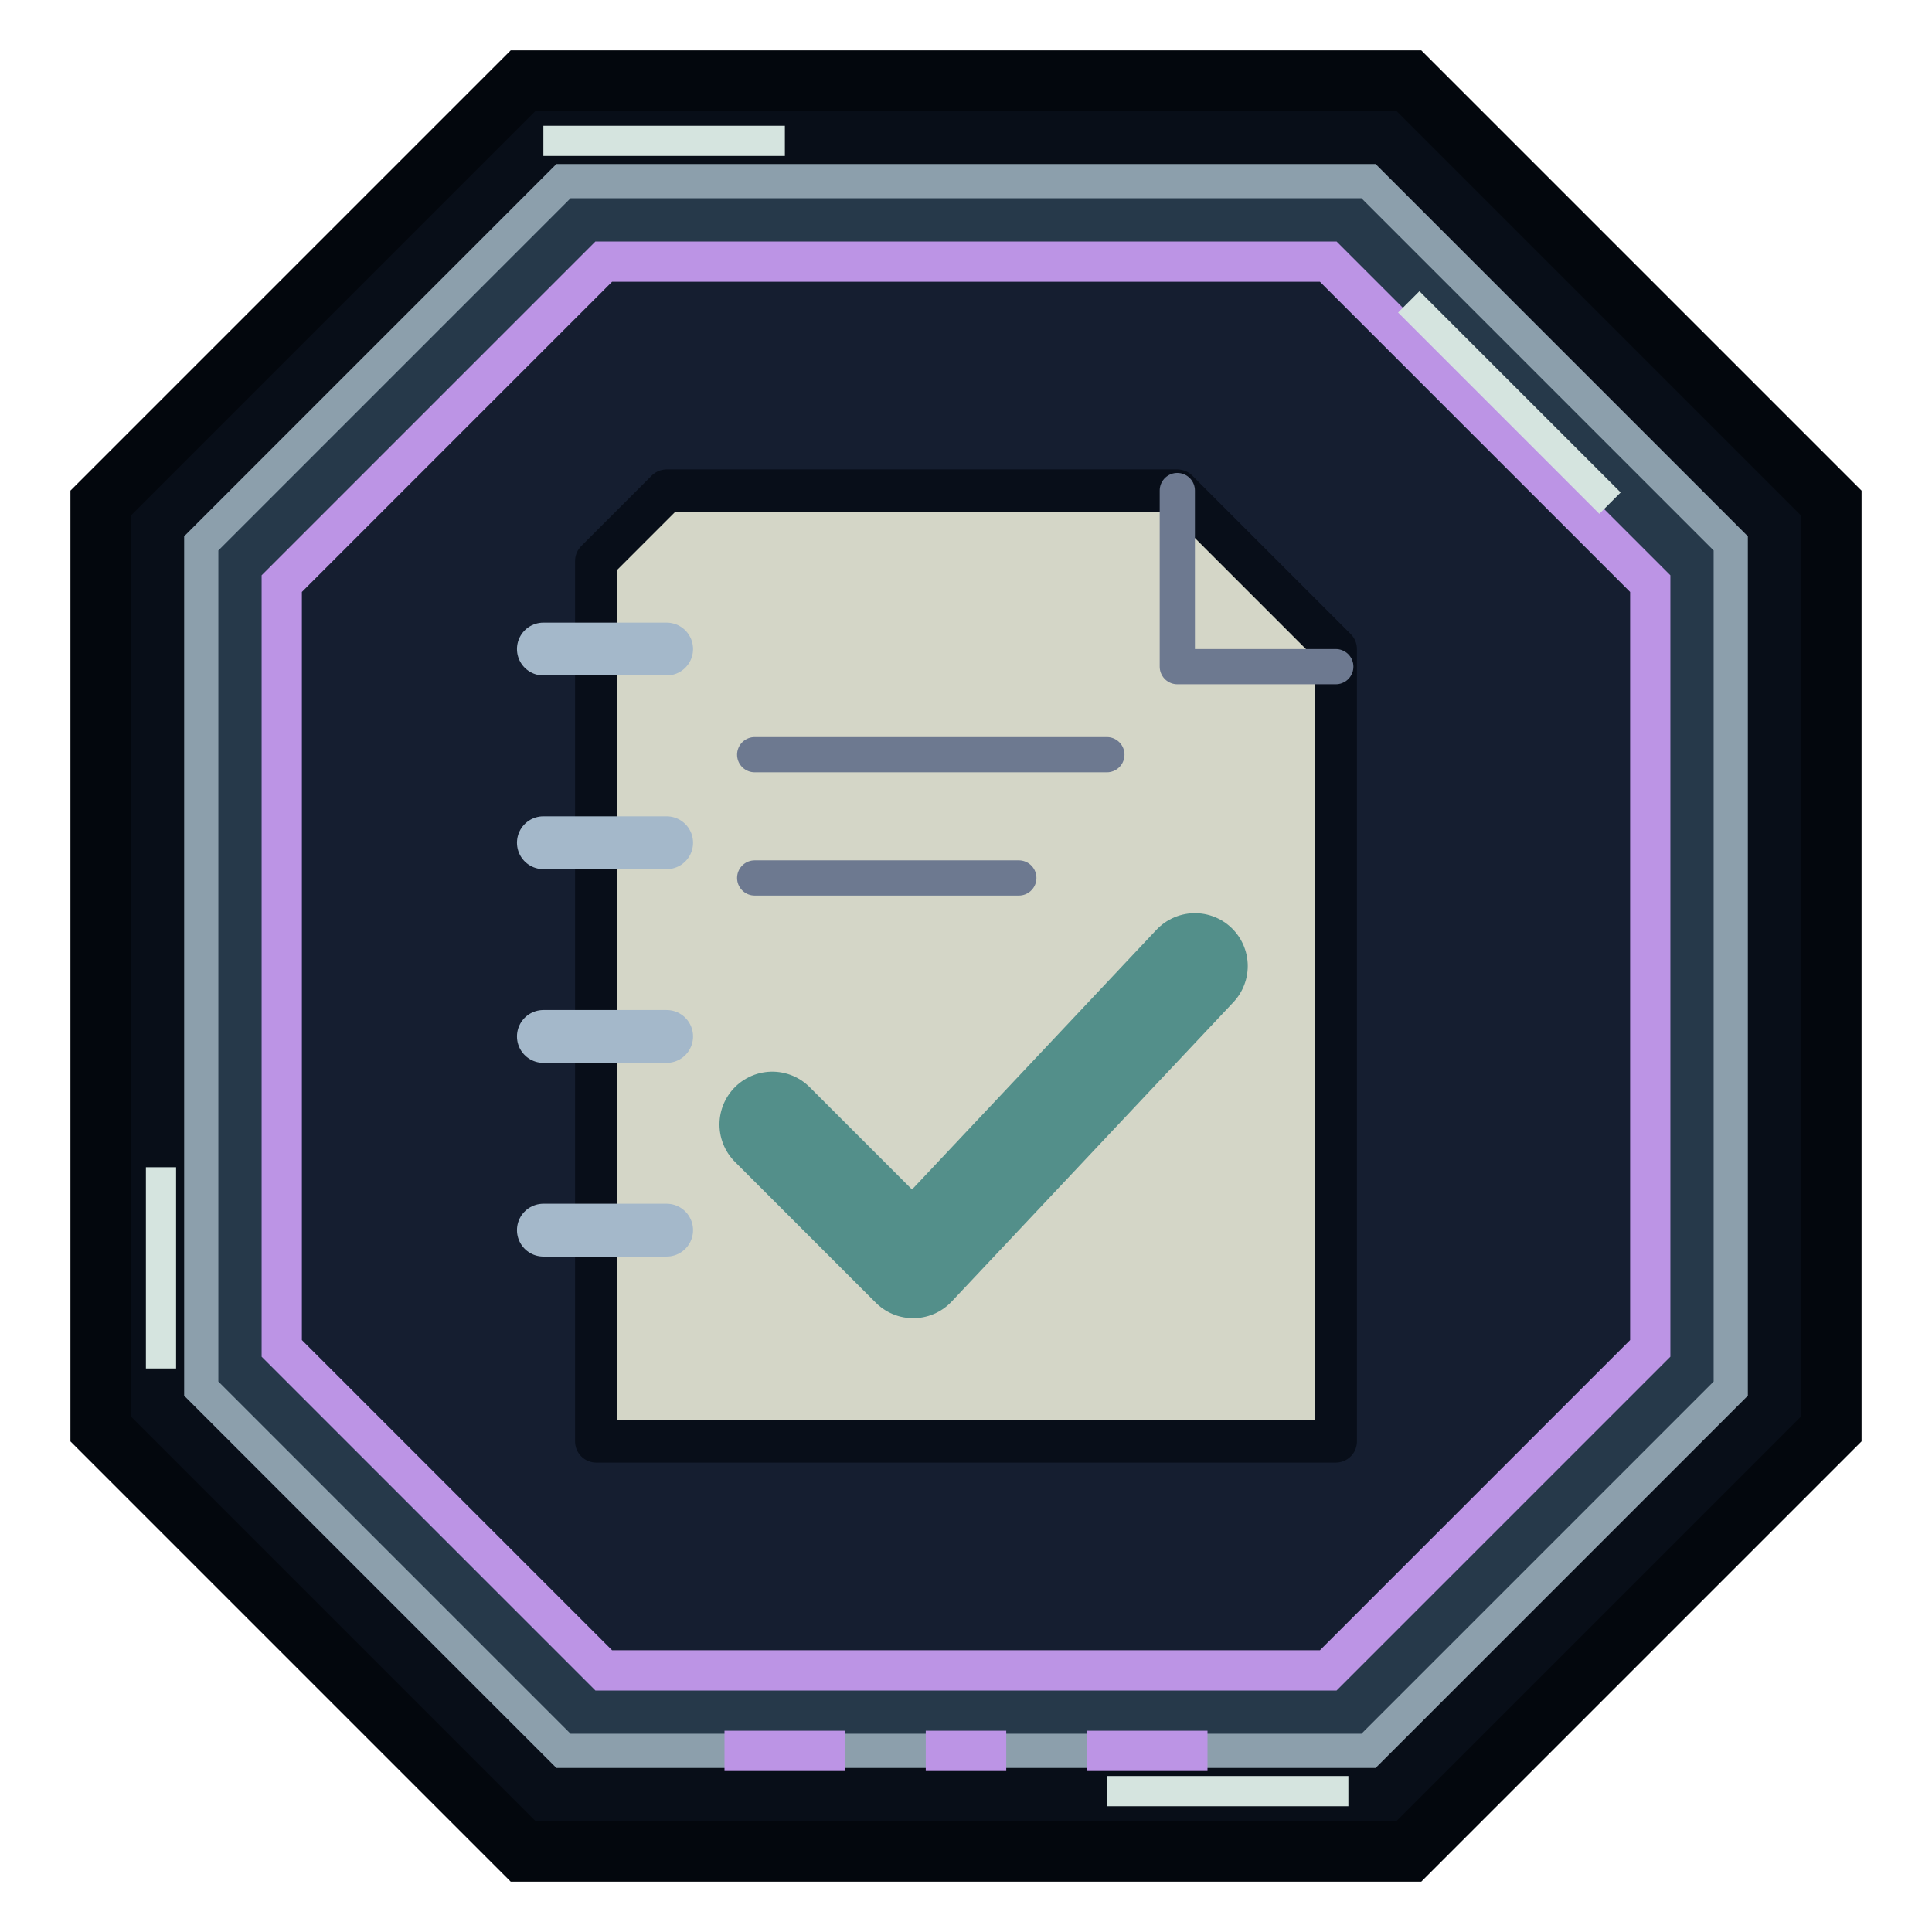
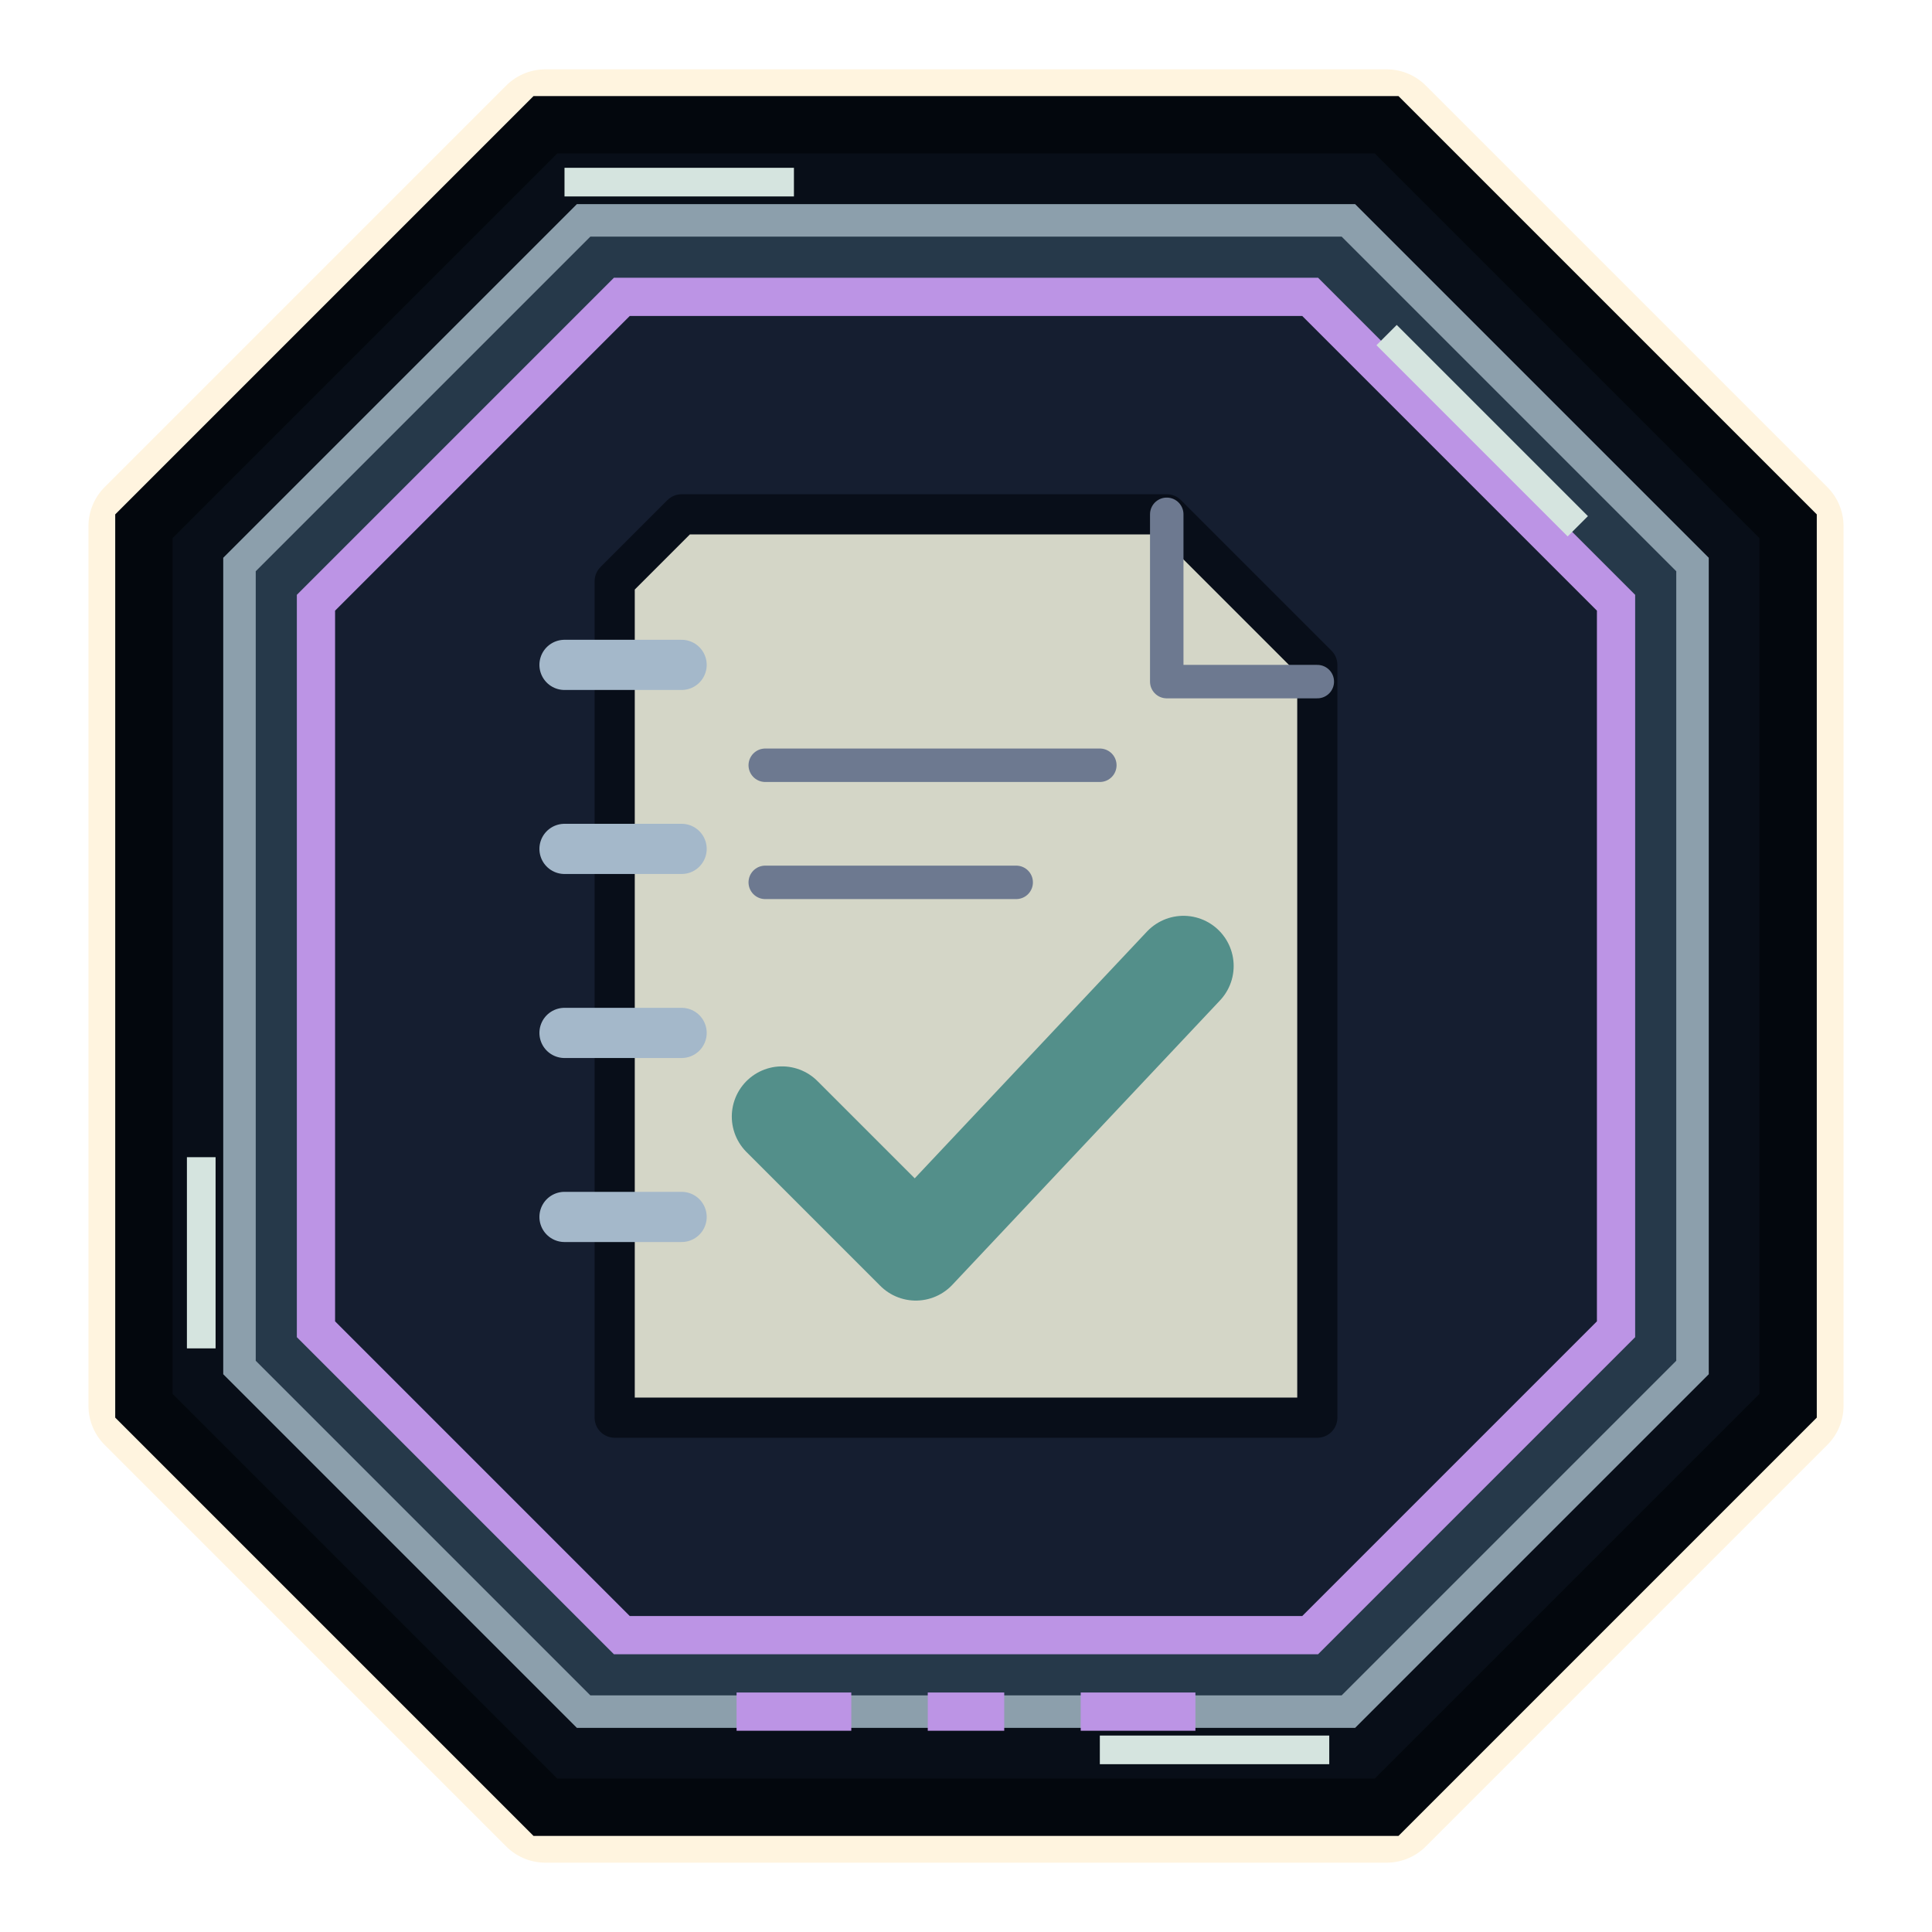
<svg xmlns="http://www.w3.org/2000/svg" width="192" height="192" viewBox="0 0 96 96">
-   <path d="M26 4H70L91 25V71L70 92H26L5 71V25Z" fill="#080e18" stroke="#03070d" stroke-width="3" />
-   <path d="M28 9H68L86 27V69L68 87H28L10 69V27Z" fill="#26394a" stroke="#8c9fac" stroke-width="1.7" />
-   <path d="M30 13H66L82 29V67L66 83H30L14 67V29Z" fill="#151e30" stroke="#bc94e5" stroke-width="2" />
-   <path d="M27 7H39M70 15L80 25M8 58V68M55 89H67" stroke="#d5e4df" stroke-width="1.5" />
-   <g transform="translate(20 20) scale(.875)" stroke="#080e19" stroke-width="2.4" stroke-linejoin="round" stroke-linecap="round">
-     <path d="M15 5H44L53 14V59H11V9Z" fill="#d4d6c7" />
-     <path d="M44 5V15H53M20 20H40M20 27H35" fill="none" stroke="#6d7990" stroke-width="2" />
-     <path d="M21 41L29 49L45 32" fill="none" stroke="#538f8a" stroke-width="6" />
-     <path d="M8 14H15M8 25H15M8 36H15M8 47H15" stroke="#a4b8ca" stroke-width="3" />
+   <g transform="translate(2.4 2.4) scale(.95)">
+     <path d="M26 4H70L91 25V71L70 92H26L5 71V25Z" fill="#fff4df" stroke="#fff4df" stroke-width="5.8" stroke-linejoin="round" stroke-linecap="round" />
+     <path d="M28 9H68L86 27V69L68 87H28L10 69V27Z" fill="#fff4df" stroke="#fff4df" stroke-width="4.5" stroke-linejoin="round" stroke-linecap="round" />
+     <path d="M30 13H66L82 29V67L66 83H30L14 67V29Z" fill="#fff4df" stroke="#fff4df" stroke-width="4.8" stroke-linejoin="round" stroke-linecap="round" />
+     <path d="M27 7H39M70 15L80 25M8 58V68M55 89H67" stroke="#fff4df" stroke-width="4.3" fill="#fff4df" stroke-linejoin="round" stroke-linecap="round" />
+     <g transform="translate(20 20) scale(.875)" stroke="#080e19" stroke-width="2.4" stroke-linejoin="round" stroke-linecap="round">
+       <path d="M15 5H44L53 14V59H11V9Z" fill="#fff4df" stroke="#fff4df" stroke-linejoin="round" stroke-linecap="round" stroke-width="2.8" />
+       <path d="M44 5V15H53M20 20H40M20 27H35" fill="none" stroke="#fff4df" stroke-width="4.8" stroke-linejoin="round" stroke-linecap="round" />
+       <path d="M21 41L29 49L45 32" fill="none" stroke="#fff4df" stroke-width="8.8" stroke-linejoin="round" stroke-linecap="round" />
+       <path d="M8 14H15M8 25H15M8 36H15M8 47H15" stroke="#fff4df" stroke-width="5.8" fill="#fff4df" stroke-linejoin="round" stroke-linecap="round" />
+     </g>
+     <path d="M36 87H42M46 87H50M54 87H60" stroke="#fff4df" stroke-width="4.8" fill="#fff4df" stroke-linejoin="round" stroke-linecap="round" />
  </g>
-   <path d="M36 87H42M46 87H50M54 87H60" stroke="#bc94e5" stroke-width="2" />
+   <g transform="translate(2.4 2.4) scale(.95)">
+     <path d="M26 4H70L91 25V71L70 92H26L5 71V25Z" fill="#080e18" stroke="#03070d" stroke-width="3" />
+     <path d="M28 9H68L86 27V69L68 87H28L10 69V27Z" fill="#26394a" stroke="#8c9fac" stroke-width="1.7" />
+     <path d="M30 13H66L82 29V67L66 83H30L14 67V29Z" fill="#151e30" stroke="#bc94e5" stroke-width="2" />
+     <path d="M27 7H39M70 15L80 25M8 58V68M55 89H67" stroke="#d5e4df" stroke-width="1.5" />
+     <g transform="translate(20 20) scale(.875)" stroke="#080e19" stroke-width="2.4" stroke-linejoin="round" stroke-linecap="round">
+       <path d="M15 5H44L53 14V59H11V9Z" fill="#d4d6c7" />
+       <path d="M44 5V15H53M20 20H40M20 27H35" fill="none" stroke="#6d7990" stroke-width="2" />
+       <path d="M21 41L29 49L45 32" fill="none" stroke="#538f8a" stroke-width="6" />
+       <path d="M8 14H15M8 25H15M8 36H15M8 47H15" stroke="#a4b8ca" stroke-width="3" />
+     </g>
+     <path d="M36 87H42M46 87H50M54 87H60" stroke="#bc94e5" stroke-width="2" />
+   </g>
</svg>
